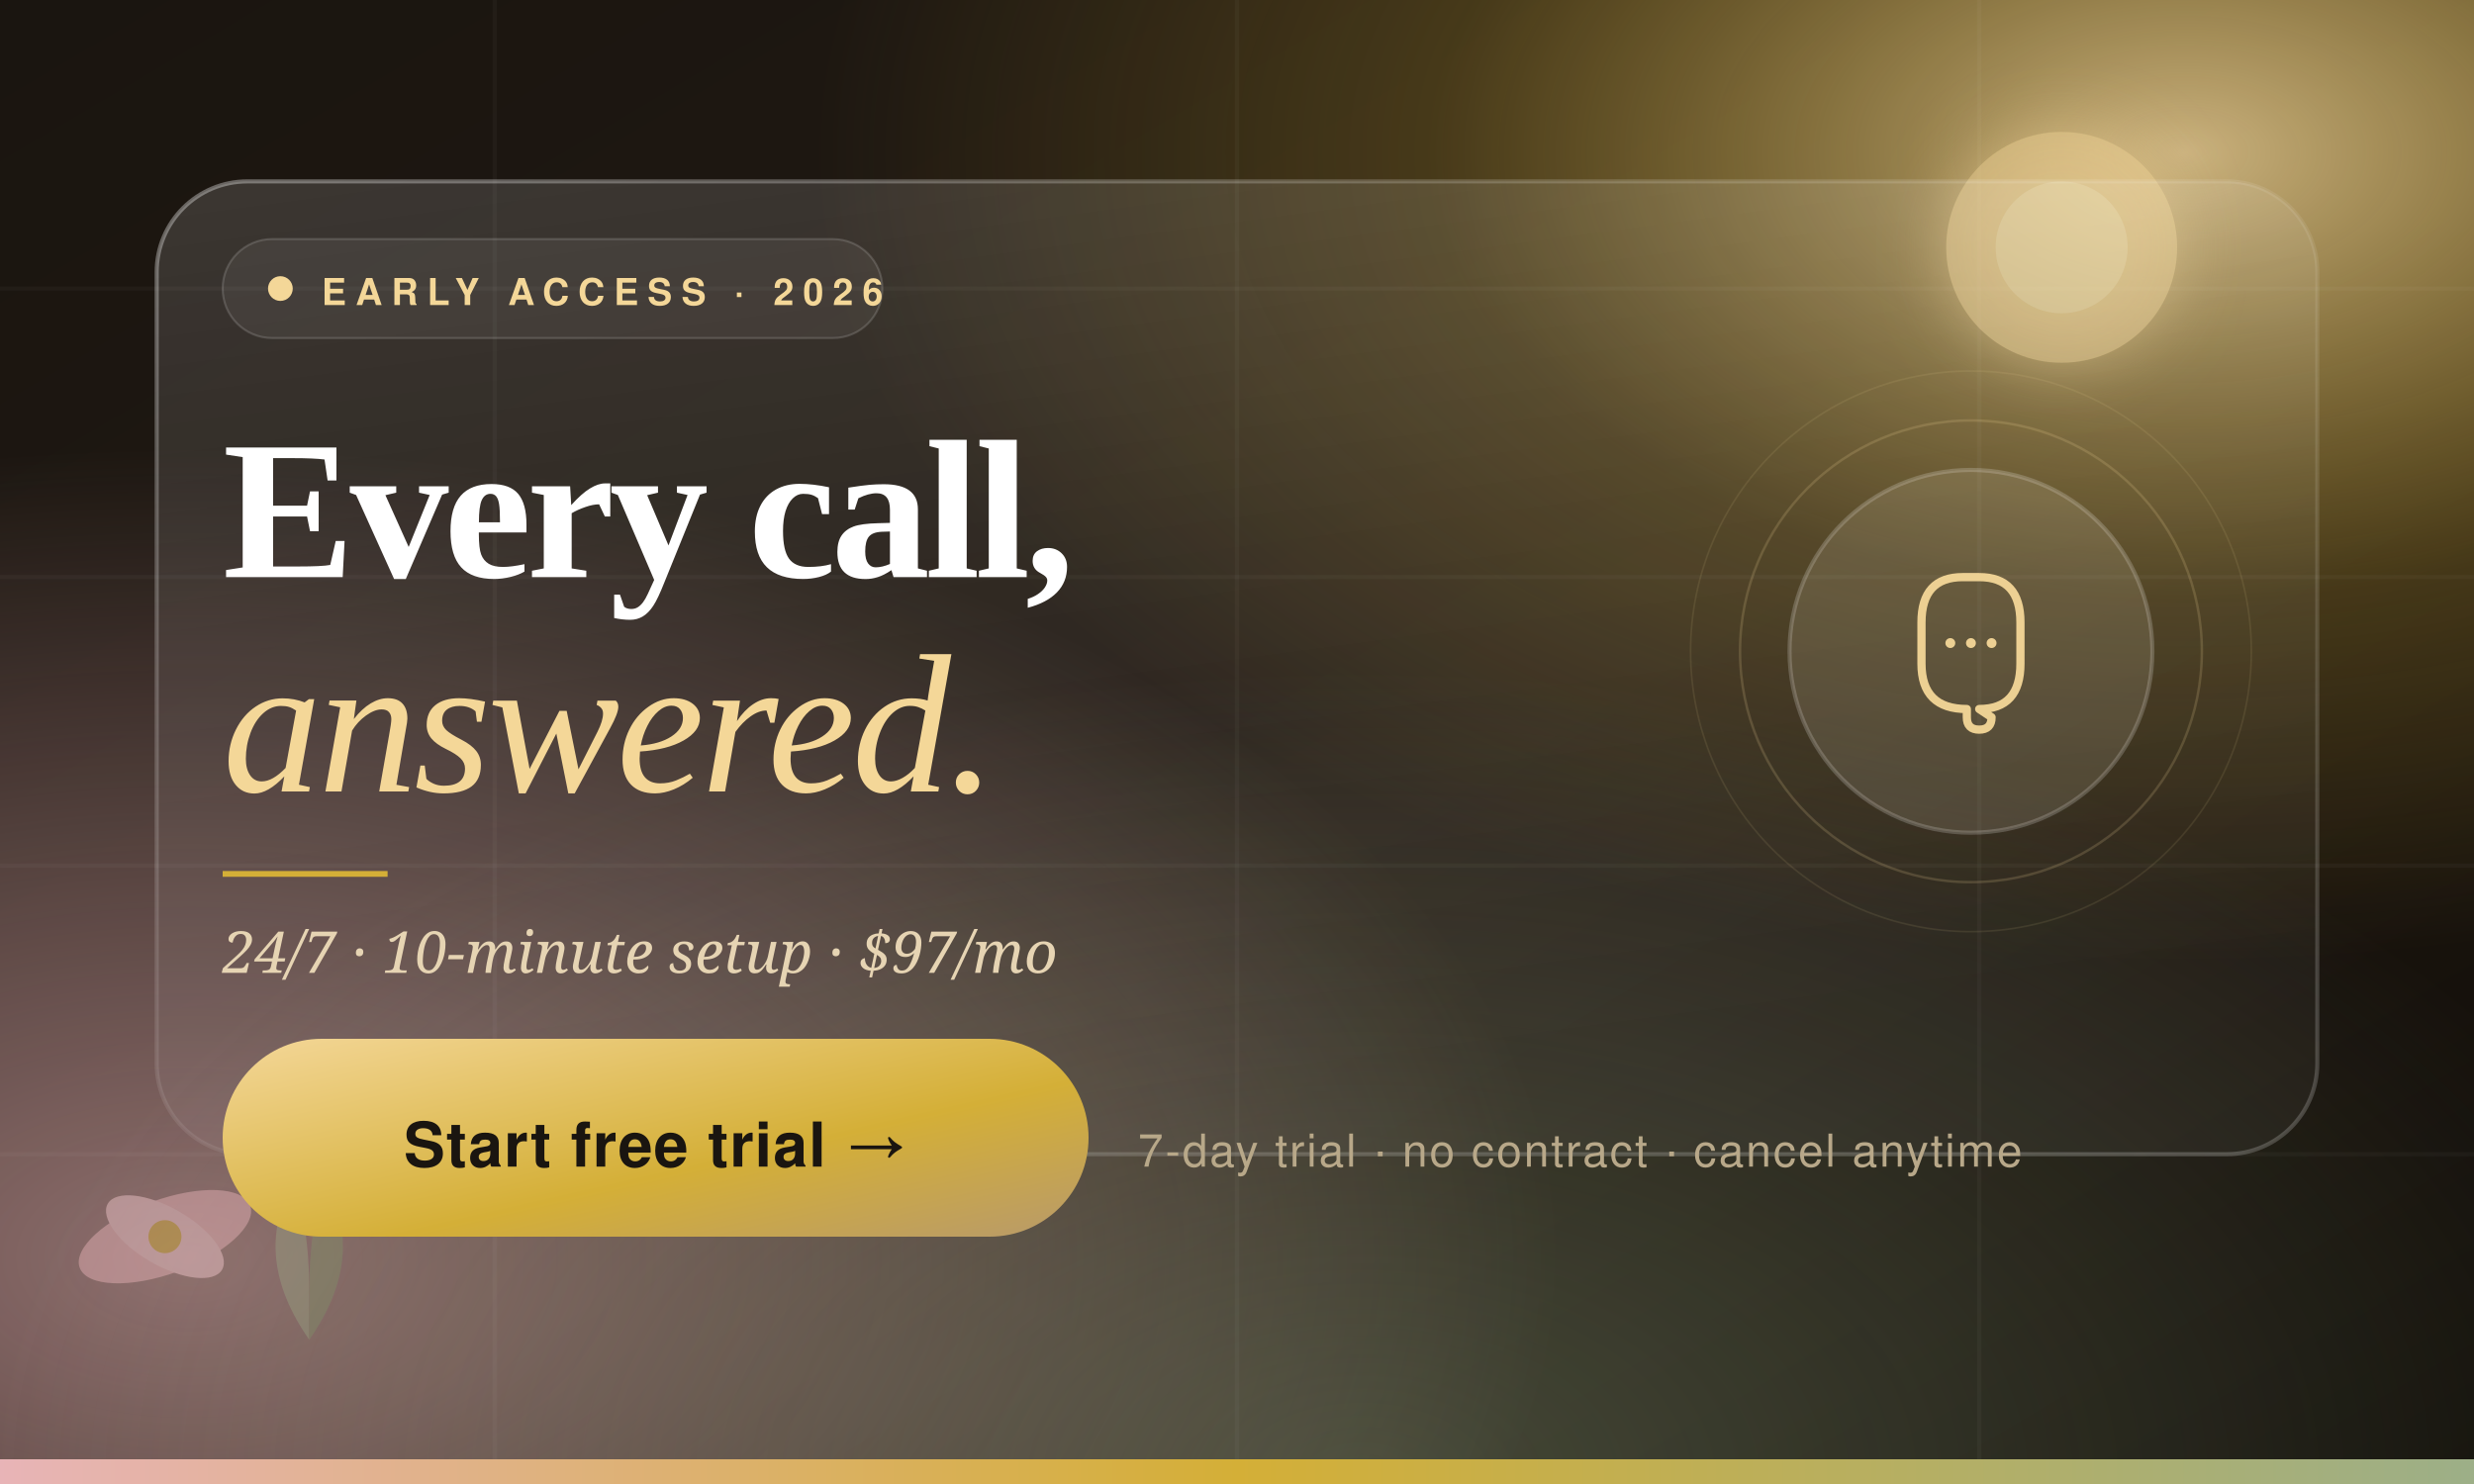
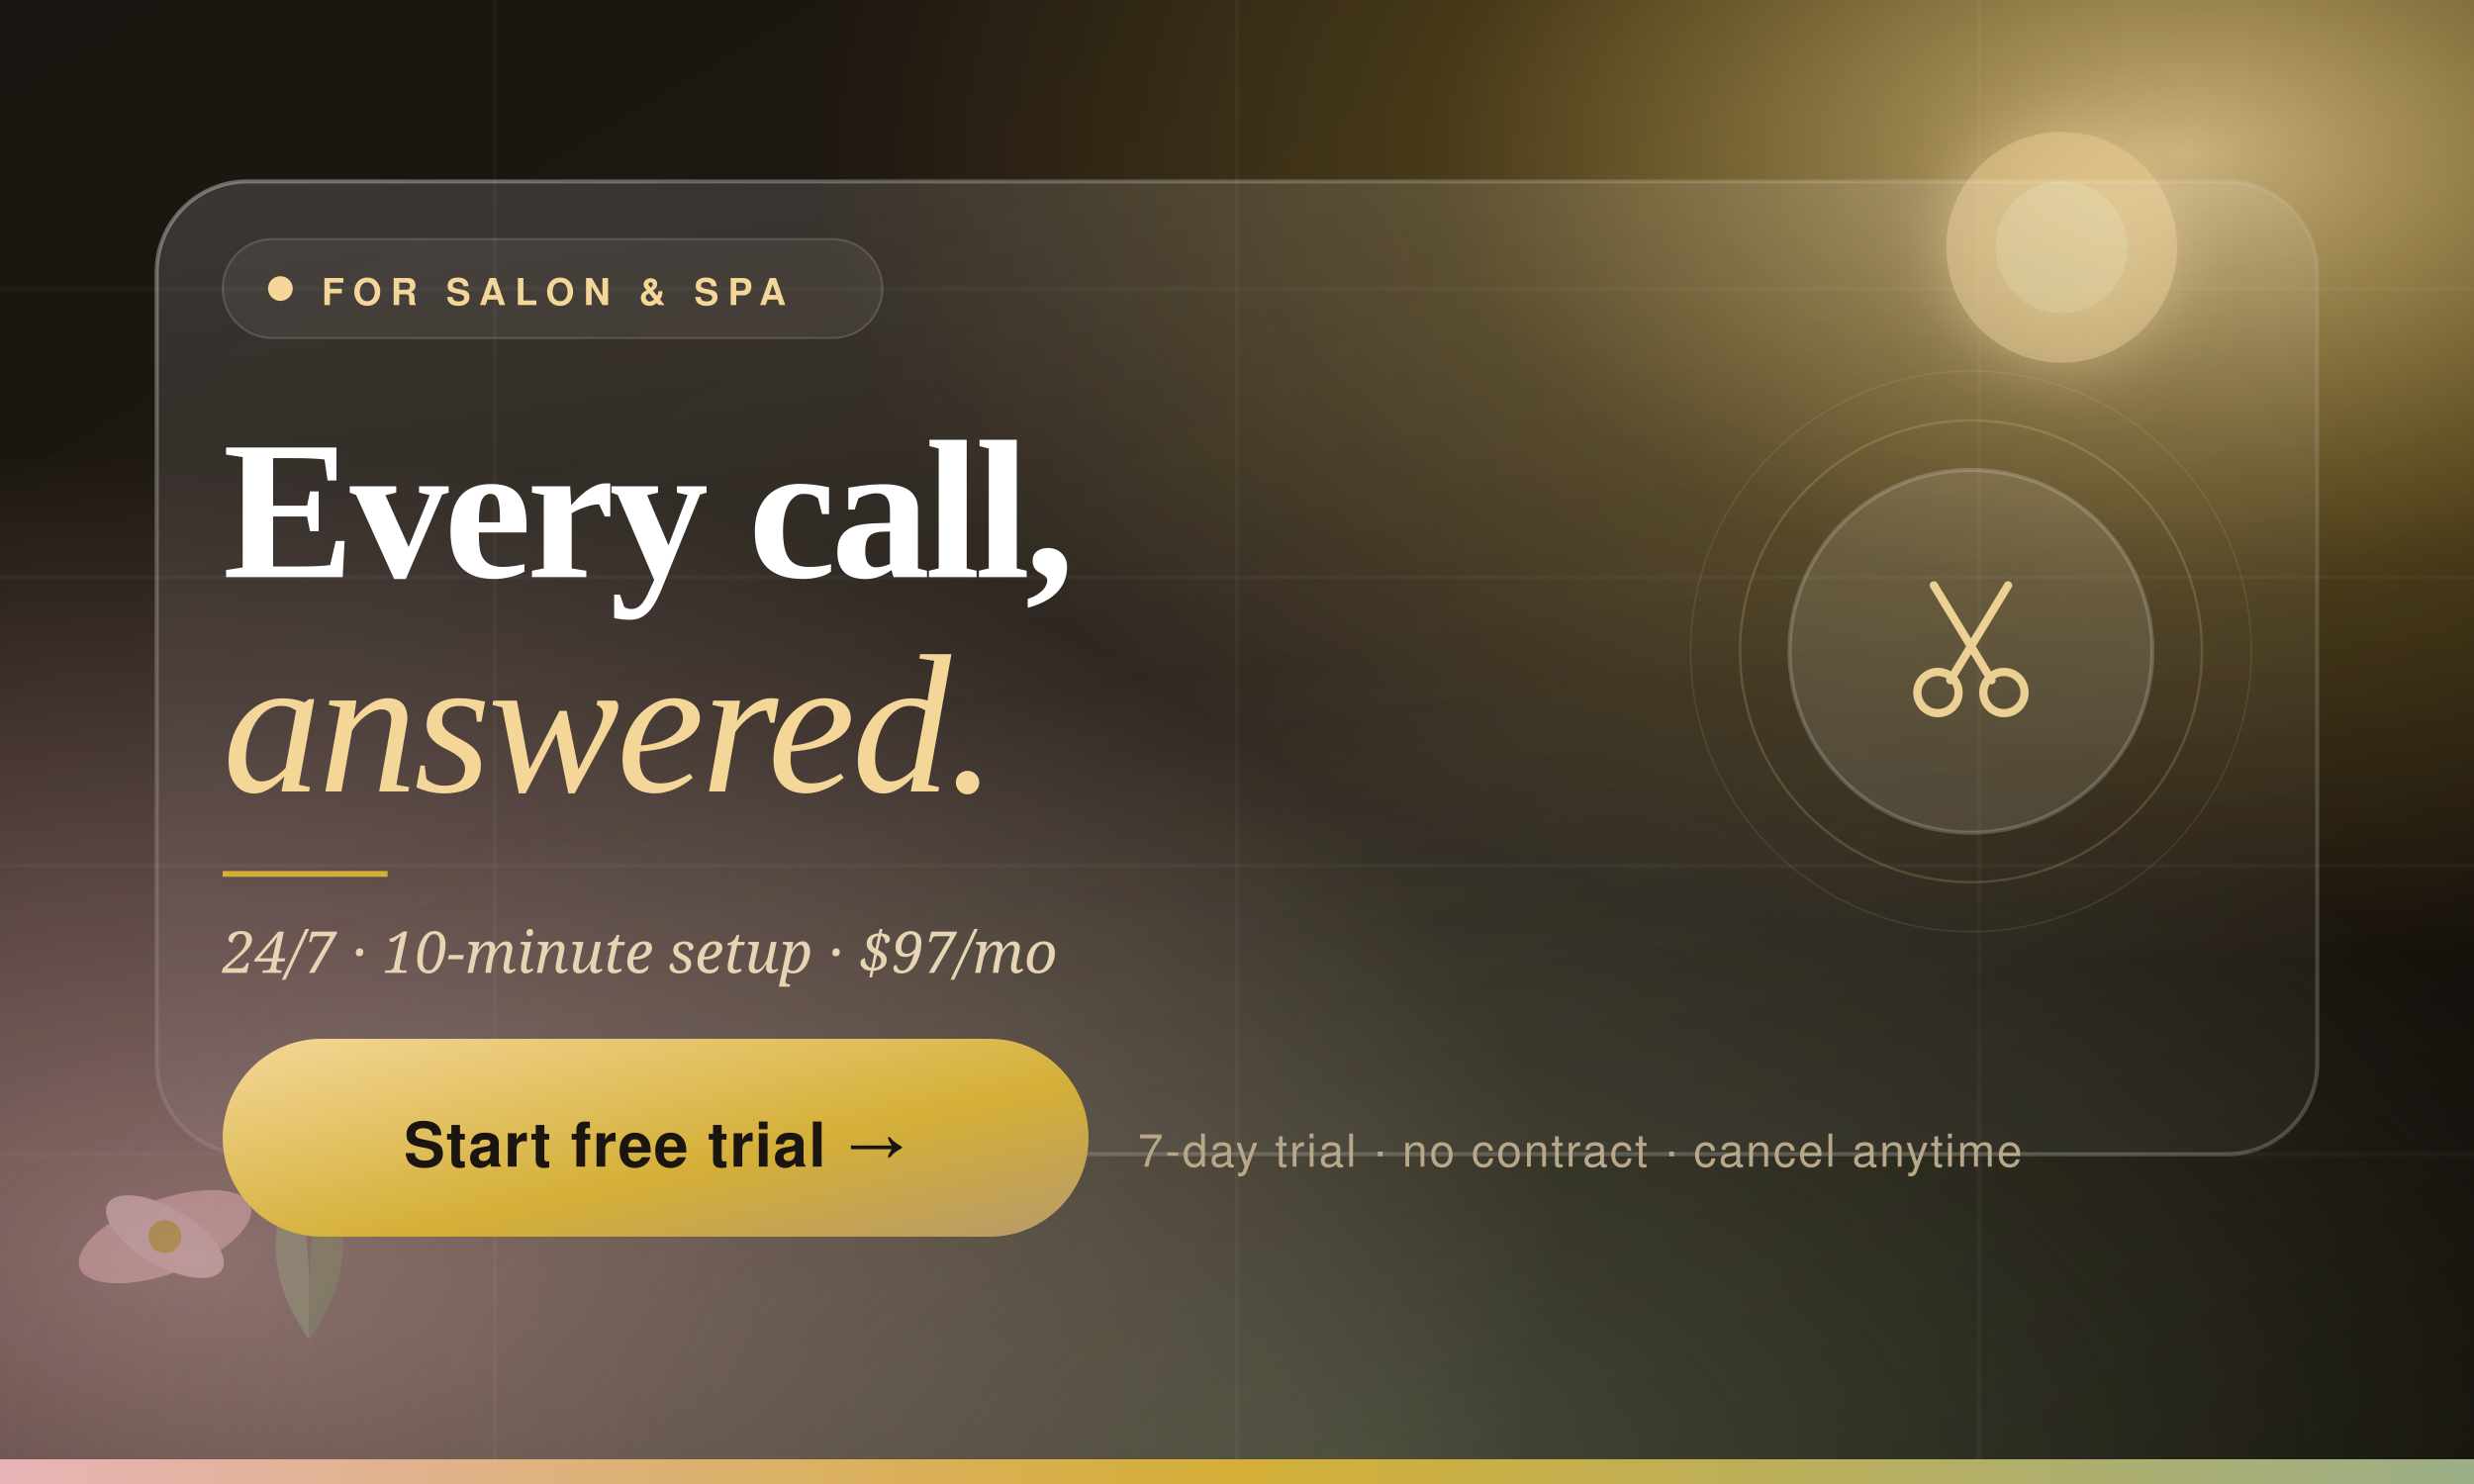
<svg xmlns="http://www.w3.org/2000/svg" width="600" height="360" viewBox="0 0 600 360">
  <defs>
    <linearGradient id="bg" x1="0" y1="0" x2="1" y2="1">
      <stop offset="0%" stop-color="#1A1510" />
      <stop offset="55%" stop-color="#221A12" />
      <stop offset="100%" stop-color="#0F0C08" />
    </linearGradient>
    <radialGradient id="goldGlow" cx="0.88" cy="0.1" r="0.55">
      <stop offset="0%" stop-color="#F4D798" stop-opacity="0.8" />
      <stop offset="55%" stop-color="#D4AF37" stop-opacity="0.22" />
      <stop offset="100%" stop-color="#D4AF37" stop-opacity="0" />
    </radialGradient>
    <radialGradient id="roseGlow" cx="0.08" cy="0.85" r="0.55">
      <stop offset="0%" stop-color="#E8B4B8" stop-opacity="0.55" />
      <stop offset="100%" stop-color="#E8B4B8" stop-opacity="0" />
    </radialGradient>
    <radialGradient id="sageGlow" cx="0.55" cy="1" r="0.55">
      <stop offset="0%" stop-color="#9CAF88" stop-opacity="0.35" />
      <stop offset="100%" stop-color="#9CAF88" stop-opacity="0" />
    </radialGradient>
    <linearGradient id="glassFill" x1="0" y1="0" x2="0.3" y2="1">
      <stop offset="0%" stop-color="#FFFFFF" stop-opacity="0.14" />
      <stop offset="50%" stop-color="#FFFFFF" stop-opacity="0.07" />
      <stop offset="100%" stop-color="#FFFFFF" stop-opacity="0.04" />
    </linearGradient>
    <linearGradient id="glassBorder" x1="0" y1="0" x2="1" y2="1">
      <stop offset="0%" stop-color="#FFFFFF" stop-opacity="0.35" />
      <stop offset="50%" stop-color="#FFFFFF" stop-opacity="0.08" />
      <stop offset="100%" stop-color="#FFFFFF" stop-opacity="0.2" />
    </linearGradient>
    <linearGradient id="cta" x1="0" y1="0" x2="1" y2="1">
      <stop offset="0%" stop-color="#F4D798" />
      <stop offset="60%" stop-color="#D4AF37" />
      <stop offset="100%" stop-color="#B89A6A" />
    </linearGradient>
    <linearGradient id="goldBar" x1="0" y1="0" x2="1" y2="0">
      <stop offset="0%" stop-color="#E8B4B8" />
      <stop offset="50%" stop-color="#D4AF37" />
      <stop offset="100%" stop-color="#9CAF88" />
    </linearGradient>
    <filter id="softGlow" x="-30%" y="-30%" width="160%" height="160%">
      <feGaussianBlur stdDeviation="8" result="blur" />
      <feMerge>
        <feMergeNode in="blur" />
        <feMergeNode in="SourceGraphic" />
      </feMerge>
    </filter>
  </defs>
  <rect width="600" height="360" fill="url(#bg)" />
  <rect width="600" height="360" fill="url(#goldGlow)" />
  <rect width="600" height="360" fill="url(#roseGlow)" />
  <rect width="600" height="360" fill="url(#sageGlow)" />
  <g stroke="#FFFFFF" stroke-opacity="0.035" stroke-width="1">
    <line x1="0" y1="70" x2="600" y2="70" />
    <line x1="0" y1="140" x2="600" y2="140" />
    <line x1="0" y1="210" x2="600" y2="210" />
    <line x1="0" y1="280" x2="600" y2="280" />
    <line x1="120" y1="0" x2="120" y2="360" />
    <line x1="300" y1="0" x2="300" y2="360" />
    <line x1="480" y1="0" x2="480" y2="360" />
  </g>
  <g transform="translate(500, 60)" opacity="0.6" filter="url(#softGlow)">
    <circle cx="0" cy="0" r="28" fill="#F4D798" fill-opacity="0.8" />
    <circle cx="0" cy="0" r="16" fill="#FBE7B2" />
  </g>
  <g transform="translate(40, 300)" opacity="0.45">
    <ellipse cx="0" cy="0" rx="22" ry="9" fill="#E8B4B8" transform="rotate(-20)" />
    <ellipse cx="0" cy="0" rx="16" ry="7" fill="#F5C9CE" transform="rotate(30)" />
    <circle cx="0" cy="0" r="4" fill="#D4AF37" />
  </g>
  <g transform="translate(75, 325)" opacity="0.35">
    <path d="M 0 0 Q -14 -20 -4 -38 Q 0 -28 0 -12 Z" fill="#9CAF88" />
    <path d="M 0 0 Q 14 -20 4 -38 Q 0 -28 0 -12 Z" fill="#7F9868" />
  </g>
  <rect x="38" y="44" width="524" height="236" rx="22" ry="22" fill="url(#glassFill)" stroke="url(#glassBorder)" stroke-width="1" />
  <rect x="54" y="58" width="160" height="24" rx="12" ry="12" fill="#FFFFFF" fill-opacity="0.06" stroke="#FFFFFF" stroke-opacity="0.15" stroke-width="0.5" />
  <circle cx="68" cy="70" r="3" fill="#F4D798" />
-   <text x="78" y="74" font-family="-apple-system,BlinkMacSystemFont,Helvetica,Arial,sans-serif" font-size="9" font-weight="700" fill="#F4D798" letter-spacing="2.2">EARLY ACCESS · 2026</text>
+   <text x="78" y="74" font-family="-apple-system,BlinkMacSystemFont,Helvetica,Arial,sans-serif" font-size="9" font-weight="700" fill="#F4D798" letter-spacing="2.2">FOR SALON &amp; SPA</text>
  <text x="54" y="140" font-family="Georgia,'Times New Roman',serif" font-size="48" font-weight="700" fill="#FFFFFF" letter-spacing="-1.2">Every call,</text>
  <text x="54" y="192" font-family="Georgia,'Times New Roman',serif" font-size="48" font-weight="400" font-style="italic" fill="#F4D798" letter-spacing="-0.8">answered.</text>
  <line x1="54" y1="212" x2="94" y2="212" stroke="#D4AF37" stroke-width="1.4" />
  <text x="54" y="236" font-family="Georgia,serif" font-size="14" font-style="italic" fill="#E6D4B3">24/7 · 10-minute setup · $97/mo</text>
  <g transform="translate(54, 252)">
    <rect x="0" y="0" width="210" height="48" rx="24" ry="24" fill="url(#cta)" />
    <text x="105" y="31" text-anchor="middle" font-family="-apple-system,BlinkMacSystemFont,Helvetica,Arial,sans-serif" font-size="15" font-weight="700" fill="#1A1510" letter-spacing="0.3">Start free trial  →</text>
  </g>
  <text x="276" y="283" font-family="-apple-system,BlinkMacSystemFont,Helvetica,Arial,sans-serif" font-size="11" fill="#B8A889" letter-spacing="0.5">7-day trial · no contract · cancel anytime</text>
  <g transform="translate(478, 158)" opacity="0.95">
    <circle cx="0" cy="0" r="44" fill="#FFFFFF" fill-opacity="0.08" stroke="#FFFFFF" stroke-opacity="0.2" stroke-width="1" />
    <circle cx="0" cy="0" r="44" fill="#F4D798" fill-opacity="0.06" />
-     <path d="M -12 -7 Q -12 -18 -2 -18 L 2 -18 Q 12 -18 12 -7 L 12 3 Q 12 14 2 14 L 5 16 Q 5 19 2 19 Q -1 19 -1 16 L -1 14 Q -12 14 -12 3 Z" fill="none" stroke="#F4D798" stroke-width="2" stroke-linejoin="round" stroke-linecap="round" />
-     <circle cx="-5" cy="-2" r="1.2" fill="#F4D798" />
-     <circle cx="0" cy="-2" r="1.2" fill="#F4D798" />
-     <circle cx="5" cy="-2" r="1.2" fill="#F4D798" />
+     <g stroke="#F4D798" stroke-width="2" stroke-linejoin="round" stroke-linecap="round" fill="none">
+       <circle cx="-8" cy="10" r="5" />
+       <circle cx="8" cy="10" r="5" />
+       <line x1="-5" y1="7" x2="9" y2="-16" />
+       <line x1="5" y1="7" x2="-9" y2="-16" />
+     </g>
  </g>
  <g transform="translate(478, 158)" opacity="0.5">
    <circle cx="0" cy="0" r="56" fill="none" stroke="#F4D798" stroke-width="0.6" stroke-opacity="0.35" />
    <circle cx="0" cy="0" r="68" fill="none" stroke="#F4D798" stroke-width="0.4" stroke-opacity="0.2" />
  </g>
  <rect x="0" y="354" width="600" height="6" fill="url(#goldBar)" />
</svg>
